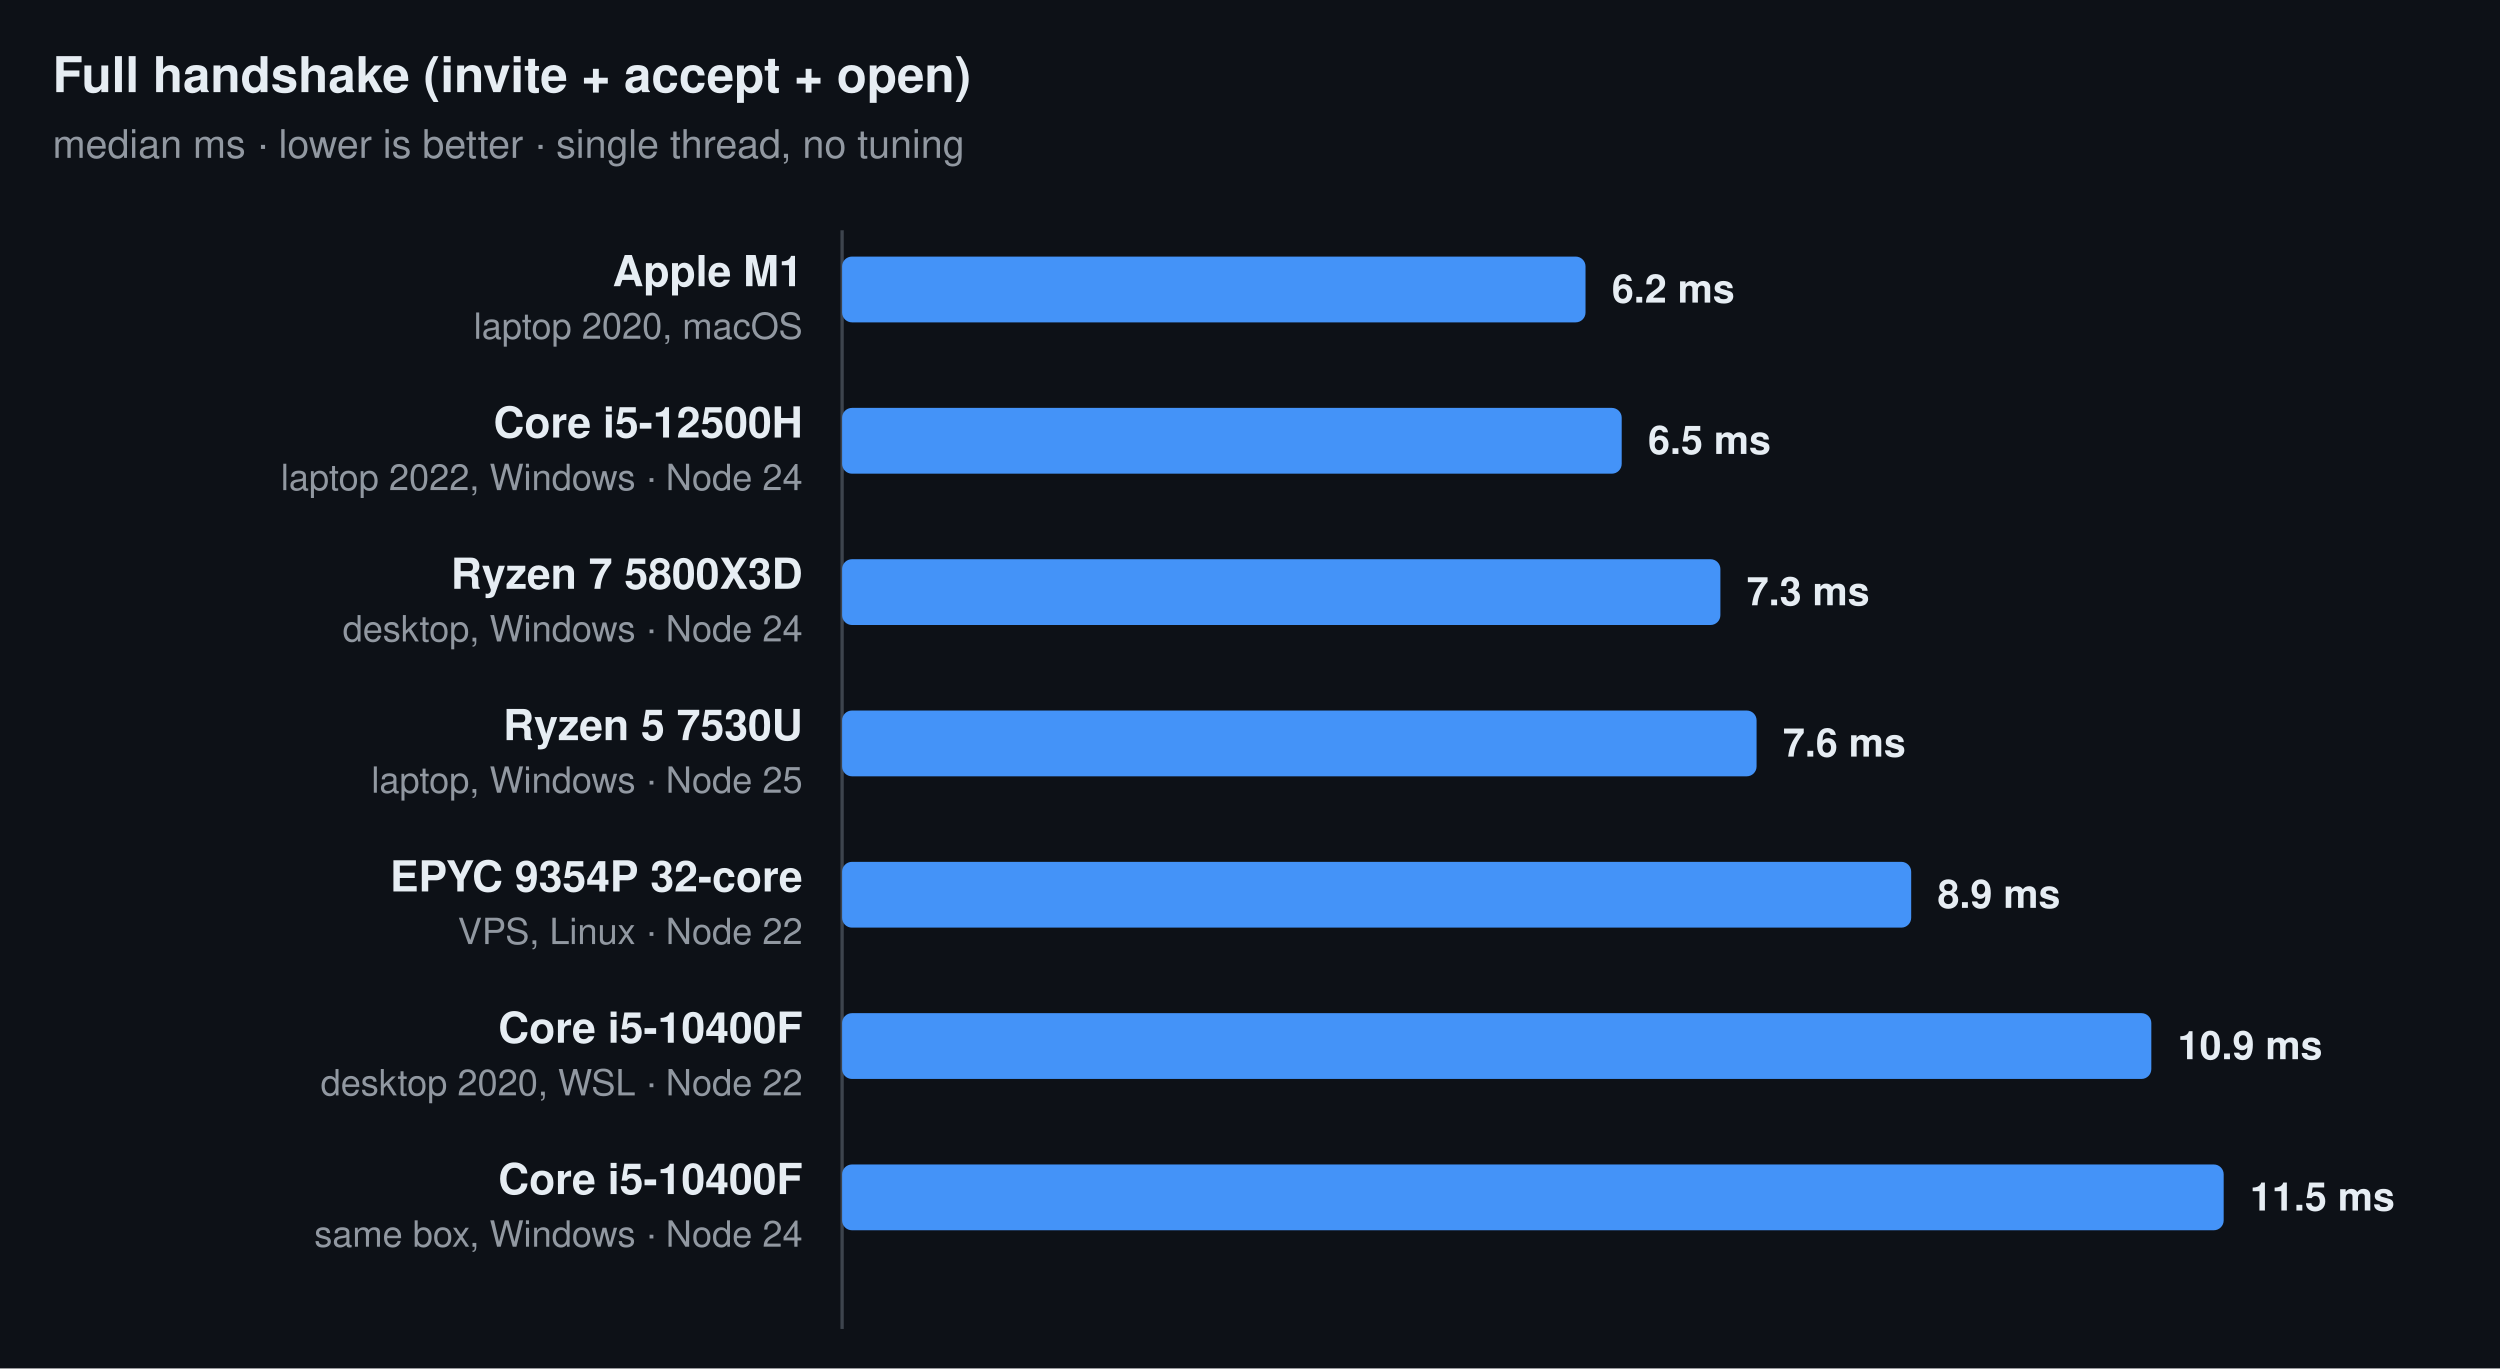
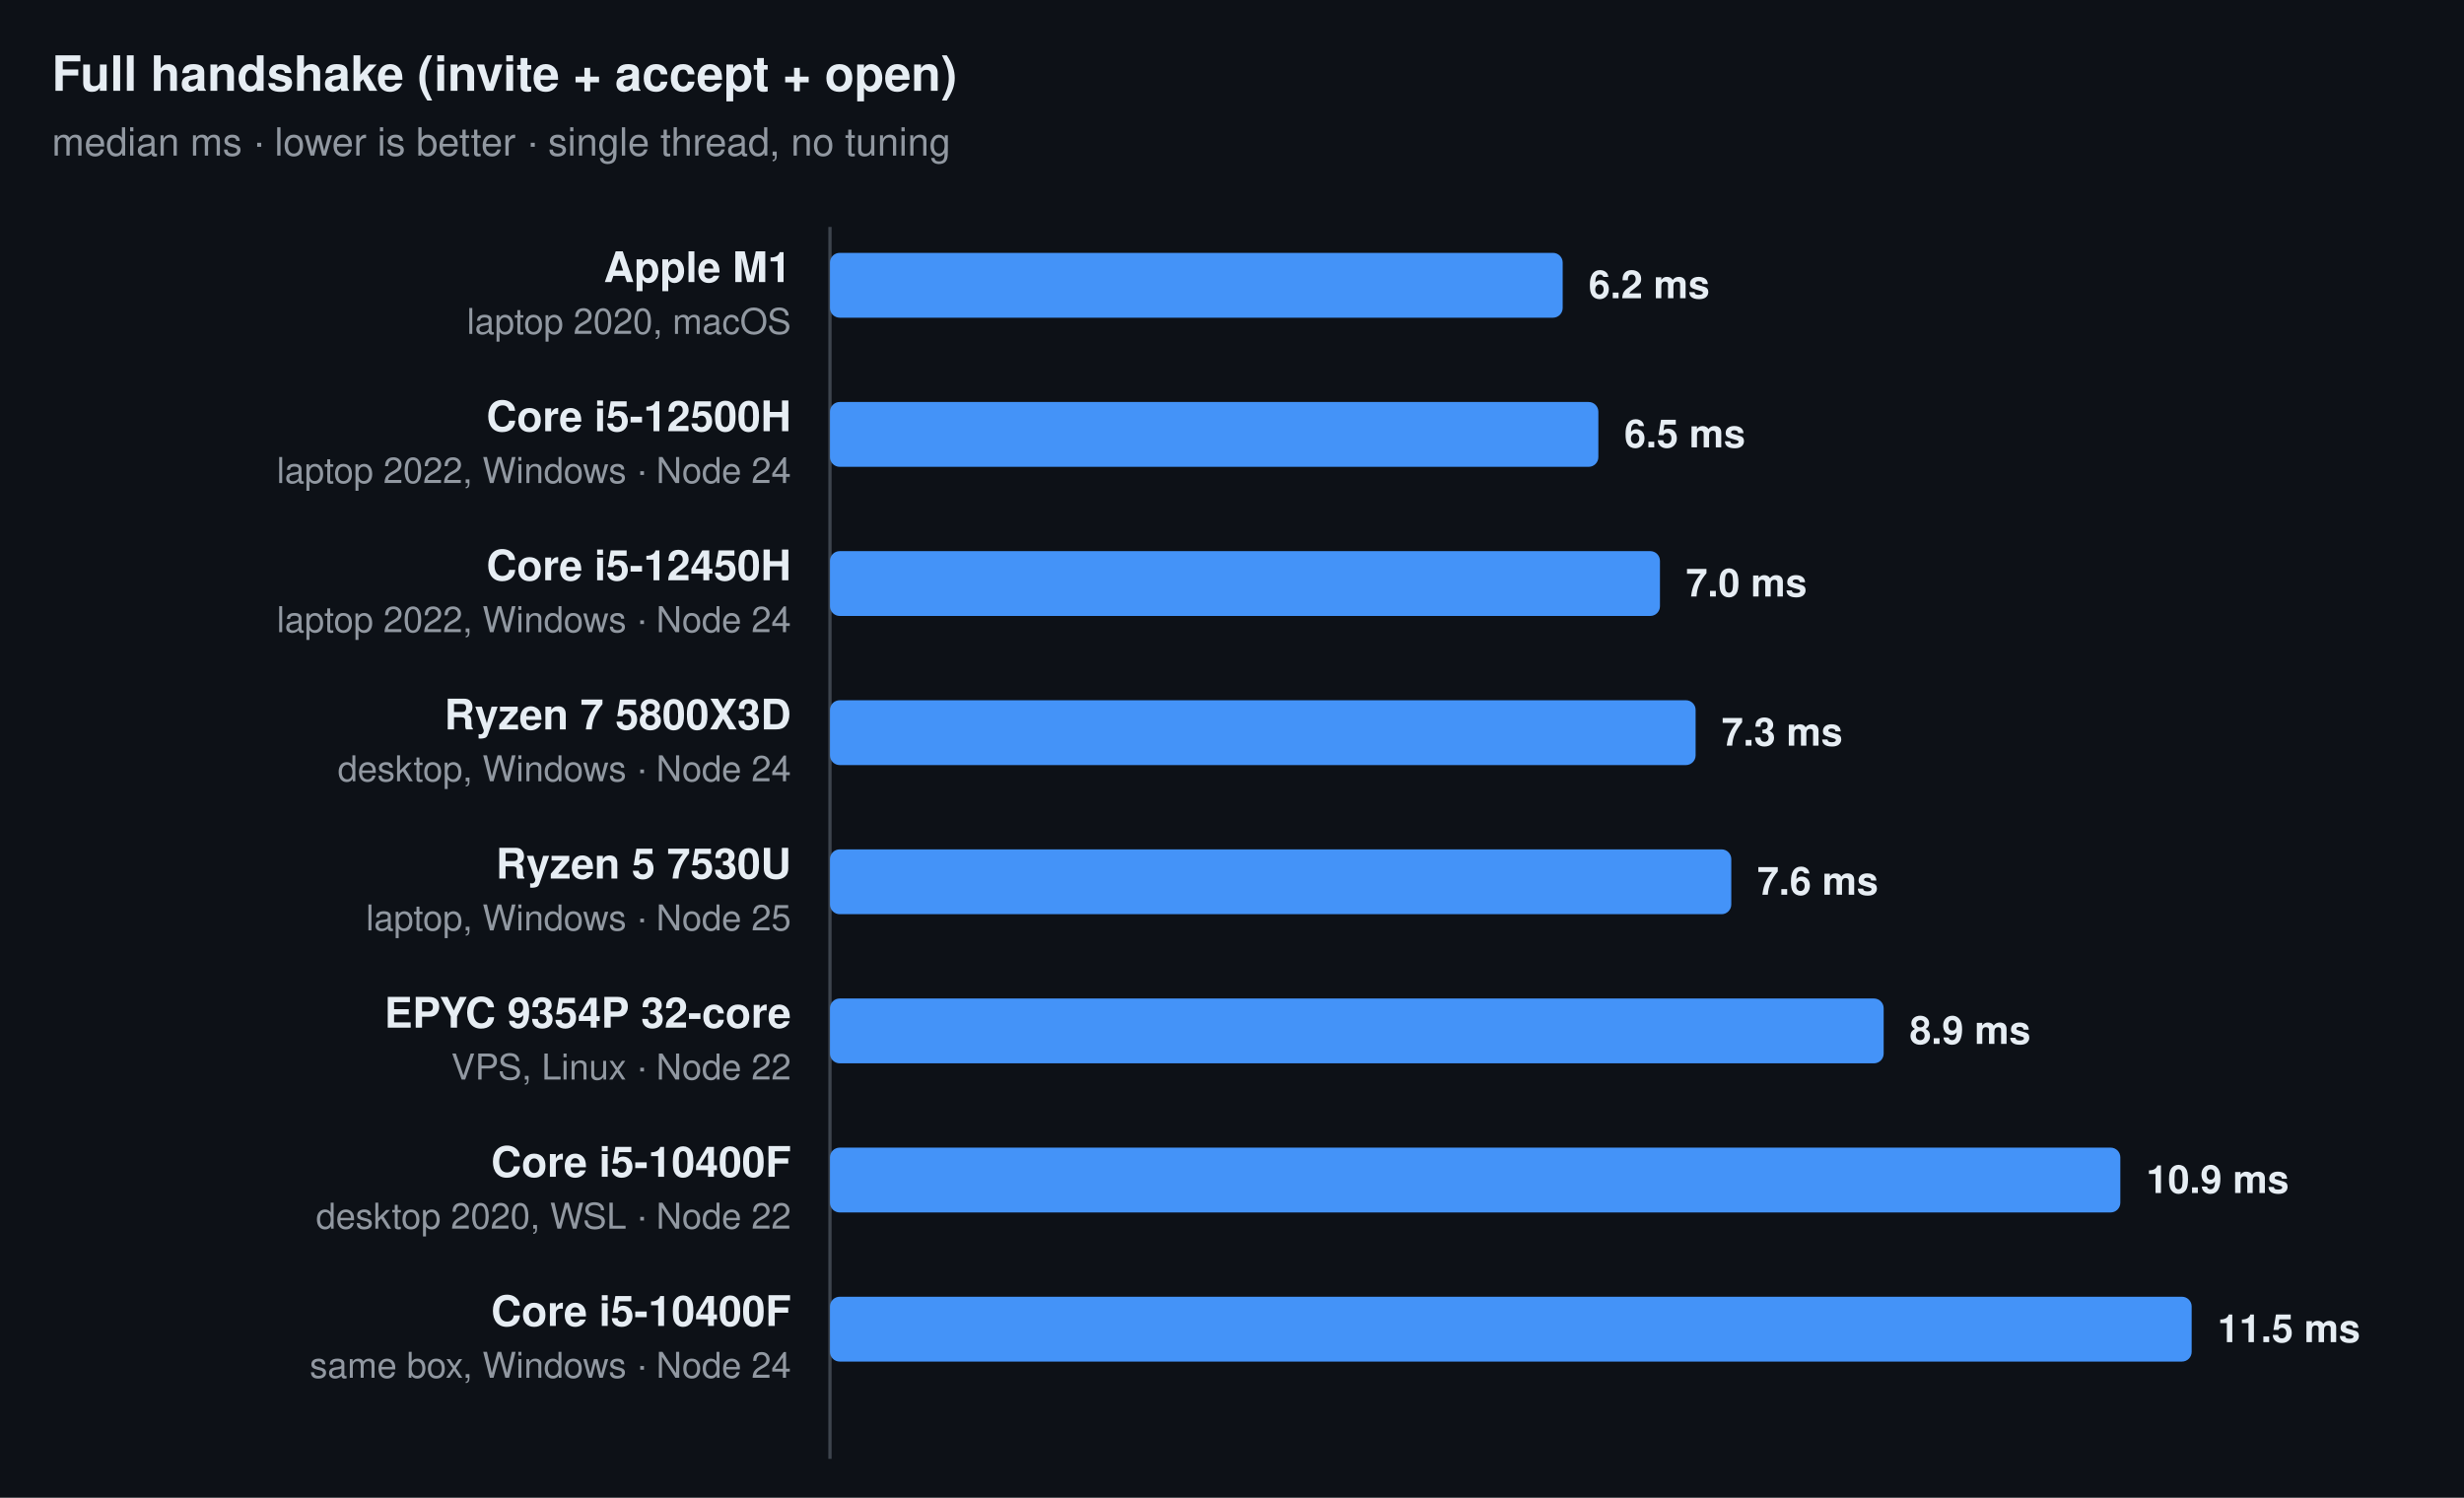
- <svg xmlns="http://www.w3.org/2000/svg" width="760" height="416" viewBox="0 0 760 416" role="img" aria-label="Full handshake (invite + accept + open), median milliseconds per machine, lower is better">
-   <rect width="760" height="416" fill="#0d1117" />
+ <svg xmlns="http://www.w3.org/2000/svg" width="760" height="462" viewBox="0 0 760 462" role="img" aria-label="Full handshake (invite + accept + open), median milliseconds per machine, lower is better">
+   <rect width="760" height="462" fill="#0d1117" />
  <text x="16" y="28" font-family="-apple-system,BlinkMacSystemFont,'Segoe UI',Helvetica,Arial,sans-serif" font-size="15" font-weight="700" fill="#e6edf3">Full handshake (invite + accept + open)</text>
  <text x="16" y="48" font-family="-apple-system,BlinkMacSystemFont,'Segoe UI',Helvetica,Arial,sans-serif" font-size="12" fill="#9198a1">median ms · lower is better · single thread, no tuning</text>
-   <line x1="256" y1="70" x2="256" y2="404" stroke="#3d444d" stroke-width="1" />
+   <line x1="256" y1="70" x2="256" y2="450" stroke="#3d444d" stroke-width="1" />
  <text x="244" y="87" text-anchor="end" font-family="-apple-system,BlinkMacSystemFont,'Segoe UI',Helvetica,Arial,sans-serif" font-size="13" font-weight="600" fill="#e6edf3">Apple M1</text>
  <text x="244" y="103" text-anchor="end" font-family="-apple-system,BlinkMacSystemFont,'Segoe UI',Helvetica,Arial,sans-serif" font-size="11" fill="#9198a1">laptop 2020, macOS</text>
  <rect x="256" y="78" width="226" height="20" rx="3" fill="#4493f8" />
  <text x="490" y="92" font-family="-apple-system,BlinkMacSystemFont,'Segoe UI',Helvetica,Arial,sans-serif" font-size="12" font-weight="600" fill="#e6edf3">6.2 ms</text>
  <text x="244" y="133" text-anchor="end" font-family="-apple-system,BlinkMacSystemFont,'Segoe UI',Helvetica,Arial,sans-serif" font-size="13" font-weight="600" fill="#e6edf3">Core i5-12500H</text>
  <text x="244" y="149" text-anchor="end" font-family="-apple-system,BlinkMacSystemFont,'Segoe UI',Helvetica,Arial,sans-serif" font-size="11" fill="#9198a1">laptop 2022, Windows · Node 24</text>
  <rect x="256" y="124" width="237" height="20" rx="3" fill="#4493f8" />
  <text x="501" y="138" font-family="-apple-system,BlinkMacSystemFont,'Segoe UI',Helvetica,Arial,sans-serif" font-size="12" font-weight="600" fill="#e6edf3">6.5 ms</text>
-   <text x="244" y="179" text-anchor="end" font-family="-apple-system,BlinkMacSystemFont,'Segoe UI',Helvetica,Arial,sans-serif" font-size="13" font-weight="600" fill="#e6edf3">Ryzen 7 5800X3D</text>
-   <text x="244" y="195" text-anchor="end" font-family="-apple-system,BlinkMacSystemFont,'Segoe UI',Helvetica,Arial,sans-serif" font-size="11" fill="#9198a1">desktop, Windows · Node 24</text>
-   <rect x="256" y="170" width="267" height="20" rx="3" fill="#4493f8" />
-   <text x="531" y="184" font-family="-apple-system,BlinkMacSystemFont,'Segoe UI',Helvetica,Arial,sans-serif" font-size="12" font-weight="600" fill="#e6edf3">7.3 ms</text>
-   <text x="244" y="225" text-anchor="end" font-family="-apple-system,BlinkMacSystemFont,'Segoe UI',Helvetica,Arial,sans-serif" font-size="13" font-weight="600" fill="#e6edf3">Ryzen 5 7530U</text>
-   <text x="244" y="241" text-anchor="end" font-family="-apple-system,BlinkMacSystemFont,'Segoe UI',Helvetica,Arial,sans-serif" font-size="11" fill="#9198a1">laptop, Windows · Node 25</text>
-   <rect x="256" y="216" width="278" height="20" rx="3" fill="#4493f8" />
-   <text x="542" y="230" font-family="-apple-system,BlinkMacSystemFont,'Segoe UI',Helvetica,Arial,sans-serif" font-size="12" font-weight="600" fill="#e6edf3">7.6 ms</text>
-   <text x="244" y="271" text-anchor="end" font-family="-apple-system,BlinkMacSystemFont,'Segoe UI',Helvetica,Arial,sans-serif" font-size="13" font-weight="600" fill="#e6edf3">EPYC 9354P 32-core</text>
-   <text x="244" y="287" text-anchor="end" font-family="-apple-system,BlinkMacSystemFont,'Segoe UI',Helvetica,Arial,sans-serif" font-size="11" fill="#9198a1">VPS, Linux · Node 22</text>
-   <rect x="256" y="262" width="325" height="20" rx="3" fill="#4493f8" />
-   <text x="589" y="276" font-family="-apple-system,BlinkMacSystemFont,'Segoe UI',Helvetica,Arial,sans-serif" font-size="12" font-weight="600" fill="#e6edf3">8.9 ms</text>
-   <text x="244" y="317" text-anchor="end" font-family="-apple-system,BlinkMacSystemFont,'Segoe UI',Helvetica,Arial,sans-serif" font-size="13" font-weight="600" fill="#e6edf3">Core i5-10400F</text>
-   <text x="244" y="333" text-anchor="end" font-family="-apple-system,BlinkMacSystemFont,'Segoe UI',Helvetica,Arial,sans-serif" font-size="11" fill="#9198a1">desktop 2020, WSL · Node 22</text>
-   <rect x="256" y="308" width="398" height="20" rx="3" fill="#4493f8" />
-   <text x="662" y="322" font-family="-apple-system,BlinkMacSystemFont,'Segoe UI',Helvetica,Arial,sans-serif" font-size="12" font-weight="600" fill="#e6edf3">10.9 ms</text>
+   <text x="244" y="179" text-anchor="end" font-family="-apple-system,BlinkMacSystemFont,'Segoe UI',Helvetica,Arial,sans-serif" font-size="13" font-weight="600" fill="#e6edf3">Core i5-12450H</text>
+   <text x="244" y="195" text-anchor="end" font-family="-apple-system,BlinkMacSystemFont,'Segoe UI',Helvetica,Arial,sans-serif" font-size="11" fill="#9198a1">laptop 2022, Windows · Node 24</text>
+   <rect x="256" y="170" width="256" height="20" rx="3" fill="#4493f8" />
+   <text x="520" y="184" font-family="-apple-system,BlinkMacSystemFont,'Segoe UI',Helvetica,Arial,sans-serif" font-size="12" font-weight="600" fill="#e6edf3">7.0 ms</text>
+   <text x="244" y="225" text-anchor="end" font-family="-apple-system,BlinkMacSystemFont,'Segoe UI',Helvetica,Arial,sans-serif" font-size="13" font-weight="600" fill="#e6edf3">Ryzen 7 5800X3D</text>
+   <text x="244" y="241" text-anchor="end" font-family="-apple-system,BlinkMacSystemFont,'Segoe UI',Helvetica,Arial,sans-serif" font-size="11" fill="#9198a1">desktop, Windows · Node 24</text>
+   <rect x="256" y="216" width="267" height="20" rx="3" fill="#4493f8" />
+   <text x="531" y="230" font-family="-apple-system,BlinkMacSystemFont,'Segoe UI',Helvetica,Arial,sans-serif" font-size="12" font-weight="600" fill="#e6edf3">7.3 ms</text>
+   <text x="244" y="271" text-anchor="end" font-family="-apple-system,BlinkMacSystemFont,'Segoe UI',Helvetica,Arial,sans-serif" font-size="13" font-weight="600" fill="#e6edf3">Ryzen 5 7530U</text>
+   <text x="244" y="287" text-anchor="end" font-family="-apple-system,BlinkMacSystemFont,'Segoe UI',Helvetica,Arial,sans-serif" font-size="11" fill="#9198a1">laptop, Windows · Node 25</text>
+   <rect x="256" y="262" width="278" height="20" rx="3" fill="#4493f8" />
+   <text x="542" y="276" font-family="-apple-system,BlinkMacSystemFont,'Segoe UI',Helvetica,Arial,sans-serif" font-size="12" font-weight="600" fill="#e6edf3">7.6 ms</text>
+   <text x="244" y="317" text-anchor="end" font-family="-apple-system,BlinkMacSystemFont,'Segoe UI',Helvetica,Arial,sans-serif" font-size="13" font-weight="600" fill="#e6edf3">EPYC 9354P 32-core</text>
+   <text x="244" y="333" text-anchor="end" font-family="-apple-system,BlinkMacSystemFont,'Segoe UI',Helvetica,Arial,sans-serif" font-size="11" fill="#9198a1">VPS, Linux · Node 22</text>
+   <rect x="256" y="308" width="325" height="20" rx="3" fill="#4493f8" />
+   <text x="589" y="322" font-family="-apple-system,BlinkMacSystemFont,'Segoe UI',Helvetica,Arial,sans-serif" font-size="12" font-weight="600" fill="#e6edf3">8.9 ms</text>
  <text x="244" y="363" text-anchor="end" font-family="-apple-system,BlinkMacSystemFont,'Segoe UI',Helvetica,Arial,sans-serif" font-size="13" font-weight="600" fill="#e6edf3">Core i5-10400F</text>
-   <text x="244" y="379" text-anchor="end" font-family="-apple-system,BlinkMacSystemFont,'Segoe UI',Helvetica,Arial,sans-serif" font-size="11" fill="#9198a1">same box, Windows · Node 24</text>
-   <rect x="256" y="354" width="420" height="20" rx="3" fill="#4493f8" />
-   <text x="684" y="368" font-family="-apple-system,BlinkMacSystemFont,'Segoe UI',Helvetica,Arial,sans-serif" font-size="12" font-weight="600" fill="#e6edf3">11.5 ms</text>
+   <text x="244" y="379" text-anchor="end" font-family="-apple-system,BlinkMacSystemFont,'Segoe UI',Helvetica,Arial,sans-serif" font-size="11" fill="#9198a1">desktop 2020, WSL · Node 22</text>
+   <rect x="256" y="354" width="398" height="20" rx="3" fill="#4493f8" />
+   <text x="662" y="368" font-family="-apple-system,BlinkMacSystemFont,'Segoe UI',Helvetica,Arial,sans-serif" font-size="12" font-weight="600" fill="#e6edf3">10.9 ms</text>
+   <text x="244" y="409" text-anchor="end" font-family="-apple-system,BlinkMacSystemFont,'Segoe UI',Helvetica,Arial,sans-serif" font-size="13" font-weight="600" fill="#e6edf3">Core i5-10400F</text>
+   <text x="244" y="425" text-anchor="end" font-family="-apple-system,BlinkMacSystemFont,'Segoe UI',Helvetica,Arial,sans-serif" font-size="11" fill="#9198a1">same box, Windows · Node 24</text>
+   <rect x="256" y="400" width="420" height="20" rx="3" fill="#4493f8" />
+   <text x="684" y="414" font-family="-apple-system,BlinkMacSystemFont,'Segoe UI',Helvetica,Arial,sans-serif" font-size="12" font-weight="600" fill="#e6edf3">11.5 ms</text>
</svg>
